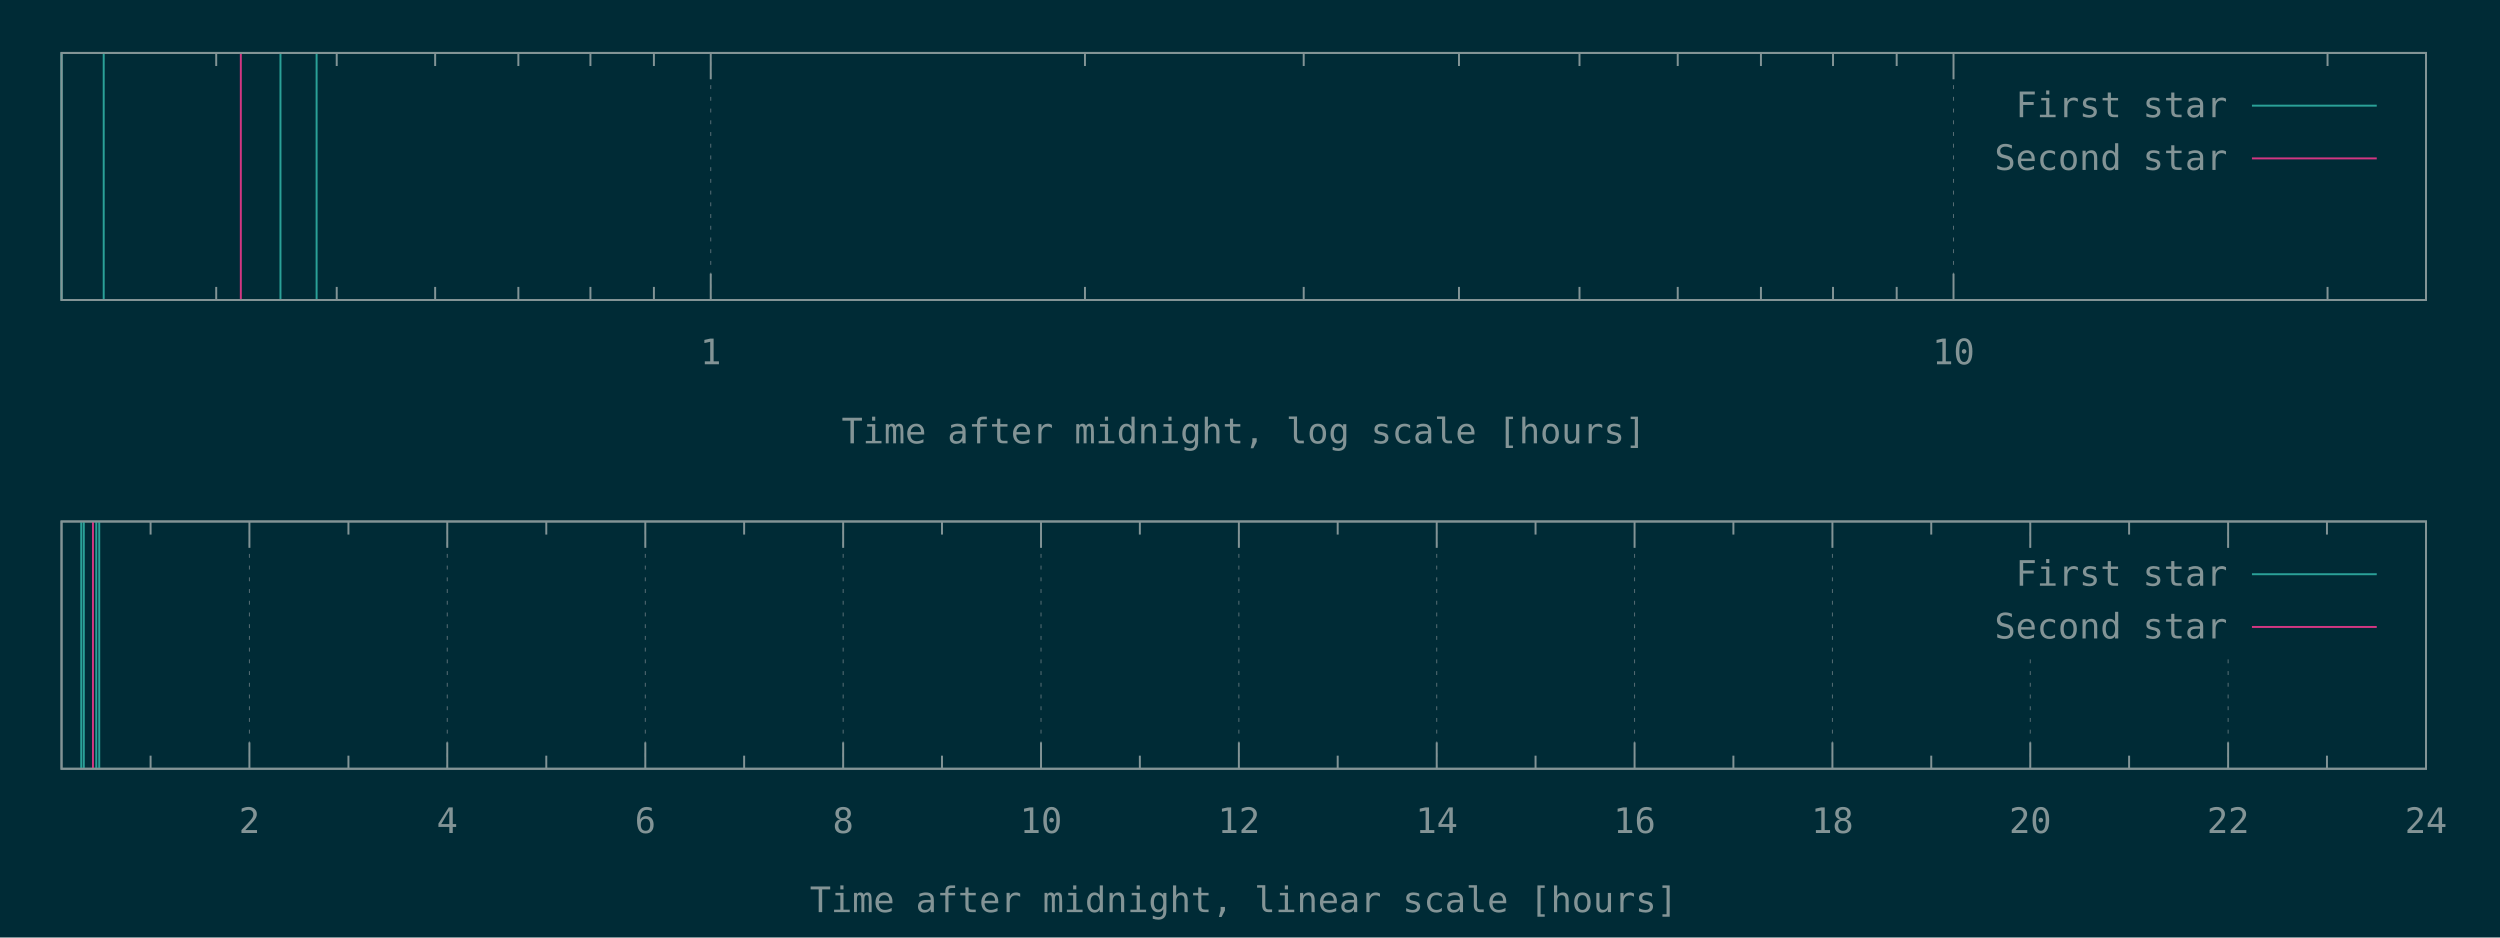
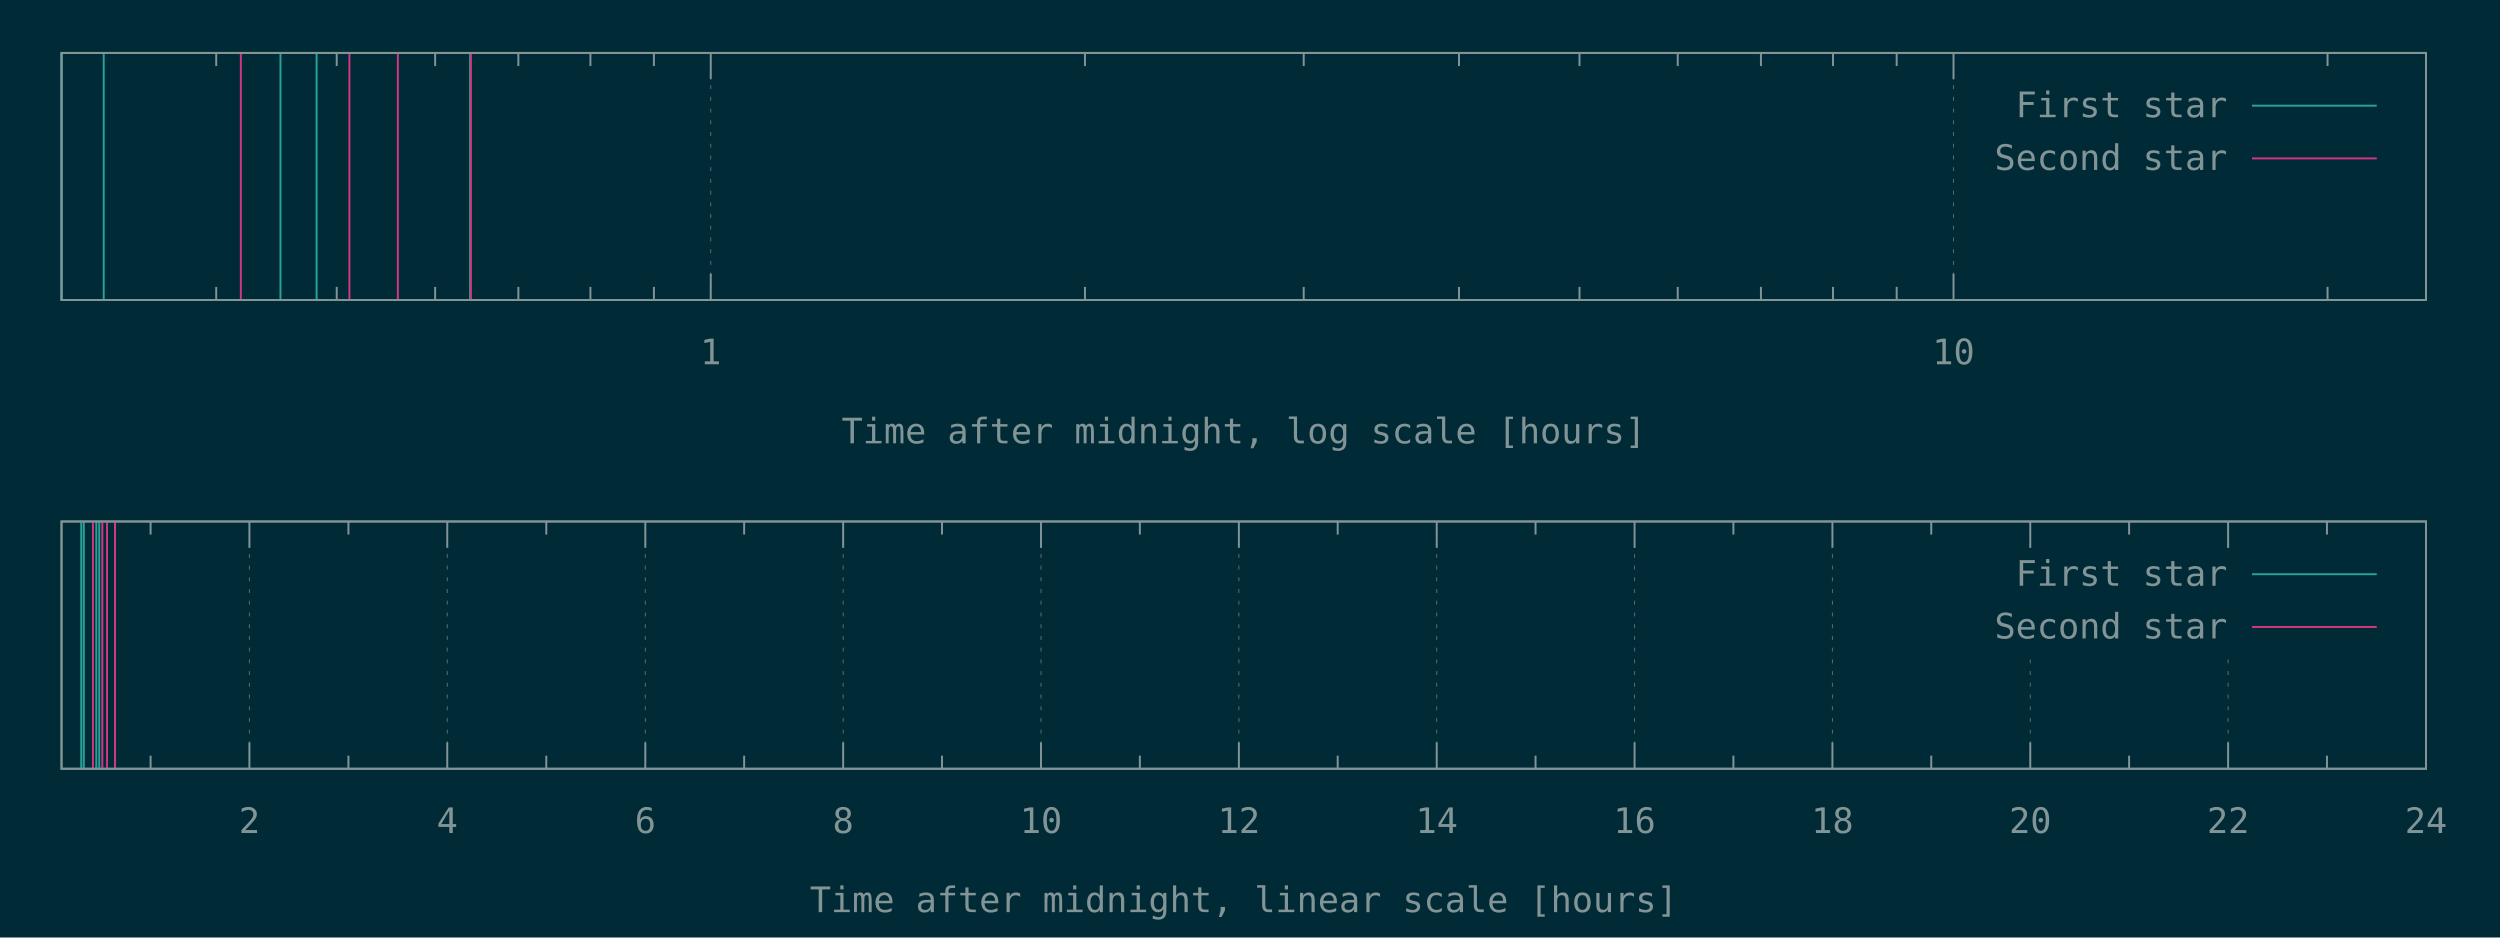
<svg xmlns="http://www.w3.org/2000/svg" xmlns:xlink="http://www.w3.org/1999/xlink" width="1280" height="480" viewBox="0 0 1280 480">
  <g id="gnuplot_canvas">
    <rect x="0" y="0" width="1280" height="480" fill="#002b36" />
    <defs>
      <circle id="gpDot" r="0.5" stroke-width="0.5" />
      <path id="gpPt0" stroke-width="0.148" stroke="currentColor" d="M-1,0 h2 M0,-1 v2" />
      <path id="gpPt1" stroke-width="0.148" stroke="currentColor" d="M-1,-1 L1,1 M1,-1 L-1,1" />
      <path id="gpPt2" stroke-width="0.148" stroke="currentColor" d="M-1,0 L1,0 M0,-1 L0,1 M-1,-1 L1,1 M-1,1 L1,-1" />
      <rect id="gpPt3" stroke-width="0.148" stroke="currentColor" x="-1" y="-1" width="2" height="2" />
      <rect id="gpPt4" stroke-width="0.148" stroke="currentColor" fill="currentColor" x="-1" y="-1" width="2" height="2" />
      <circle id="gpPt5" stroke-width="0.148" stroke="currentColor" cx="0" cy="0" r="1" />
      <use xlink:href="#gpPt5" id="gpPt6" fill="currentColor" stroke="none" />
      <path id="gpPt7" stroke-width="0.148" stroke="currentColor" d="M0,-1.33 L-1.33,0.67 L1.33,0.67 z" />
      <use xlink:href="#gpPt7" id="gpPt8" fill="currentColor" stroke="none" />
      <use xlink:href="#gpPt7" id="gpPt9" stroke="currentColor" transform="rotate(180)" />
      <use xlink:href="#gpPt9" id="gpPt10" fill="currentColor" stroke="none" />
      <use xlink:href="#gpPt3" id="gpPt11" stroke="currentColor" transform="rotate(45)" />
      <use xlink:href="#gpPt11" id="gpPt12" fill="currentColor" stroke="none" />
      <path id="gpPt13" stroke-width="0.148" stroke="currentColor" d="M0,1.330 L1.265,0.411 L0.782,-1.067 L-0.782,-1.076 L-1.265,0.411 z" />
      <use xlink:href="#gpPt13" id="gpPt14" fill="currentColor" stroke="none" />
      <filter id="textbox" filterUnits="objectBoundingBox" x="0" y="0" height="1" width="1">
        <feFlood flood-color="#002B36" flood-opacity="1" result="bgnd" />
        <feComposite in="SourceGraphic" in2="bgnd" operator="atop" />
      </filter>
      <filter id="greybox" filterUnits="objectBoundingBox" x="0" y="0" height="1" width="1">
        <feFlood flood-color="lightgrey" flood-opacity="1" result="grey" />
        <feComposite in="SourceGraphic" in2="grey" operator="atop" />
      </filter>
    </defs>
    <g fill="none" color="#002B36" stroke="currentColor" stroke-width="1.00" stroke-linecap="butt" stroke-linejoin="miter">
</g>
    <g fill="none" color="black" stroke="currentColor" stroke-width="1.00" stroke-linecap="butt" stroke-linejoin="miter">
      <path stroke="rgb(131, 148, 150)" d="M110.7,153.6 L110.7,146.9 M110.7,27.1 L110.7,33.8 M172.4,153.6 L172.4,146.9 M172.4,27.1 L172.4,33.8   M222.8,153.6 L222.8,146.9 M222.8,27.1 L222.8,33.8 M265.4,153.6 L265.4,146.9 M265.4,27.1 L265.4,33.8   M302.3,153.6 L302.3,146.9 M302.3,27.1 L302.3,33.8 M334.8,153.6 L334.8,146.9 M334.8,27.1 L334.8,33.8    " />
    </g>
    <g fill="none" color="black" stroke="rgb(131, 148, 150)" stroke-width="0.50" stroke-linecap="butt" stroke-linejoin="miter">
</g>
    <g fill="none" color="gray" stroke="currentColor" stroke-width="0.50" stroke-linecap="butt" stroke-linejoin="miter">
      <path stroke="rgb( 88, 110, 117)" stroke-dasharray="2,4" class="gridline" d="M363.9,153.6 L363.9,27.1  " />
    </g>
    <g fill="none" color="gray" stroke="rgb( 88, 110, 117)" stroke-width="1.00" stroke-linecap="butt" stroke-linejoin="miter">
</g>
    <g fill="none" color="black" stroke="currentColor" stroke-width="1.00" stroke-linecap="butt" stroke-linejoin="miter">
      <path stroke="rgb(131, 148, 150)" d="M363.9,153.6 L363.9,140.1 M363.9,27.1 L363.9,40.6  " />
      <g transform="translate(363.9,186.5)" stroke="none" fill="rgb(131,148,150)" font-family="Inconsolata" font-size="18.00" text-anchor="middle">
        <text>
          <tspan font-family="Inconsolata"> 1</tspan>
        </text>
      </g>
    </g>
    <g fill="none" color="black" stroke="currentColor" stroke-width="1.00" stroke-linecap="butt" stroke-linejoin="miter">
      <path stroke="rgb(131, 148, 150)" d="M555.5,153.6 L555.5,146.9 M555.5,27.1 L555.5,33.8 M667.5,153.6 L667.5,146.9 M667.5,27.1 L667.5,33.8   M747.0,153.6 L747.0,146.9 M747.0,27.1 L747.0,33.8 M808.7,153.6 L808.7,146.9 M808.7,27.1 L808.7,33.8   M859.0,153.6 L859.0,146.9 M859.0,27.1 L859.0,33.8 M901.6,153.6 L901.6,146.9 M901.6,27.1 L901.6,33.8   M938.5,153.6 L938.5,146.9 M938.5,27.1 L938.5,33.8 M971.1,153.6 L971.1,146.9 M971.1,27.1 L971.1,33.8    " />
    </g>
    <g fill="none" color="black" stroke="rgb(131, 148, 150)" stroke-width="0.50" stroke-linecap="butt" stroke-linejoin="miter">
</g>
    <g fill="none" color="gray" stroke="currentColor" stroke-width="0.50" stroke-linecap="butt" stroke-linejoin="miter">
      <path stroke="rgb( 88, 110, 117)" stroke-dasharray="2,4" class="gridline" d="M1000.2,153.6 L1000.2,27.1  " />
    </g>
    <g fill="none" color="gray" stroke="rgb( 88, 110, 117)" stroke-width="1.00" stroke-linecap="butt" stroke-linejoin="miter">
</g>
    <g fill="none" color="black" stroke="currentColor" stroke-width="1.00" stroke-linecap="butt" stroke-linejoin="miter">
      <path stroke="rgb(131, 148, 150)" d="M1000.2,153.6 L1000.2,140.1 M1000.2,27.1 L1000.2,40.6  " />
      <g transform="translate(1000.2,186.5)" stroke="none" fill="rgb(131,148,150)" font-family="Inconsolata" font-size="18.00" text-anchor="middle">
        <text>
          <tspan font-family="Inconsolata"> 10</tspan>
        </text>
      </g>
    </g>
    <g fill="none" color="black" stroke="currentColor" stroke-width="1.00" stroke-linecap="butt" stroke-linejoin="miter">
      <path stroke="rgb(131, 148, 150)" d="M1191.7,153.6 L1191.7,146.9 M1191.7,27.1 L1191.7,33.8  " />
    </g>
    <g fill="none" color="black" stroke="currentColor" stroke-width="1.00" stroke-linecap="butt" stroke-linejoin="miter">
      <path stroke="rgb(131, 148, 150)" d="M31.5,27.1 L31.5,153.6 L1242.1,153.6 L1242.1,27.1 L31.5,27.1 Z  " />
    </g>
    <g fill="none" color="black" stroke="currentColor" stroke-width="1.00" stroke-linecap="butt" stroke-linejoin="miter">
      <g transform="translate(636.8,227.0)" stroke="none" fill="rgb(131,148,150)" font-family="Inconsolata" font-size="18.00" text-anchor="middle">
        <text>
          <tspan font-family="Inconsolata">Time after midnight, log scale [hours]</tspan>
        </text>
      </g>
    </g>
    <g fill="none" color="black" stroke="currentColor" stroke-width="1.00" stroke-linecap="butt" stroke-linejoin="miter">
</g>
    <g id="gnuplot_plot_1a">
      <g fill="none" color="black" stroke="currentColor" stroke-width="1.00" stroke-linecap="butt" stroke-linejoin="miter">
-         <path stroke="rgb( 42, 161, 152)" d="M31.5,153.6 L31.5,27.1 M53.1,153.6 L53.1,27.1 M143.6,153.6 L143.6,27.1 M162.1,153.6 L162.1,27.1    " />
+         <path stroke="rgb( 42, 161, 152)" d="M31.5,153.6 L31.5,27.1 M53.1,153.6 L53.1,27.1 M143.6,153.6 L143.6,27.1 M162.1,153.6 L162.1,27.1   M240.7,153.6 L240.7,27.1  " />
      </g>
    </g>
    <g id="gnuplot_plot_2a">
      <g fill="none" color="black" stroke="currentColor" stroke-width="1.00" stroke-linecap="butt" stroke-linejoin="miter">
-         <path stroke="rgb(211,  54, 130)" d="M123.3,153.6 L123.3,27.1  " />
+         <path stroke="rgb(211,  54, 130)" d="M123.3,153.6 L123.3,27.1 M178.9,153.6 L178.9,27.1 M203.7,153.6 L203.7,27.1 M241.1,153.6 L241.1,27.1    " />
      </g>
    </g>
    <g stroke="none" shape-rendering="crispEdges">
      <polygon fill="#002B36" points="1001.8,94.6 1229.5,94.6 1229.5,40.6 1001.8,40.6 " />
    </g>
    <g id="gnuplot_plot_1a">
      <g fill="none" color="black" stroke="currentColor" stroke-width="1.00" stroke-linecap="butt" stroke-linejoin="miter">
        <g transform="translate(1140.4,60.0)" stroke="none" fill="rgb(131,148,150)" font-family="Inconsolata" font-size="18.00" text-anchor="end">
          <text>
            <tspan font-family="Inconsolata">First star</tspan>
          </text>
        </g>
      </g>
      <g fill="none" color="black" stroke="currentColor" stroke-width="1.00" stroke-linecap="butt" stroke-linejoin="miter">
        <path stroke="rgb( 42, 161, 152)" d="M1153.0,54.1 L1216.9,54.1  " />
      </g>
    </g>
    <g id="gnuplot_plot_2a">
      <g fill="none" color="black" stroke="currentColor" stroke-width="1.00" stroke-linecap="butt" stroke-linejoin="miter">
        <g transform="translate(1140.4,87.0)" stroke="none" fill="rgb(131,148,150)" font-family="Inconsolata" font-size="18.00" text-anchor="end">
          <text>
            <tspan font-family="Inconsolata">Second star</tspan>
          </text>
        </g>
      </g>
      <g fill="none" color="black" stroke="currentColor" stroke-width="1.00" stroke-linecap="butt" stroke-linejoin="miter">
        <path stroke="rgb(211,  54, 130)" d="M1153.0,81.1 L1216.9,81.1  " />
      </g>
    </g>
    <g fill="none" color="#002B36" stroke="rgb(211,  54, 130)" stroke-width="2.00" stroke-linecap="butt" stroke-linejoin="miter">
</g>
    <g fill="none" color="black" stroke="currentColor" stroke-width="2.00" stroke-linecap="butt" stroke-linejoin="miter">
</g>
    <g fill="none" color="black" stroke="black" stroke-width="1.00" stroke-linecap="butt" stroke-linejoin="miter">
</g>
    <g fill="none" color="black" stroke="currentColor" stroke-width="1.00" stroke-linecap="butt" stroke-linejoin="miter">
      <path stroke="rgb(131, 148, 150)" d="M31.5,27.1 L31.5,153.6 L1242.1,153.6 L1242.1,27.1 L31.5,27.1 Z  " />
    </g>
    <g fill="none" color="black" stroke="currentColor" stroke-width="1.00" stroke-linecap="butt" stroke-linejoin="miter">
</g>
    <g fill="none" color="black" stroke="currentColor" stroke-width="1.00" stroke-linecap="butt" stroke-linejoin="miter">
      <path stroke="rgb(131, 148, 150)" d="M77.1,393.6 L77.1,386.9 M77.1,267.0 L77.1,273.7  " />
    </g>
    <g fill="none" color="black" stroke="rgb(131, 148, 150)" stroke-width="0.50" stroke-linecap="butt" stroke-linejoin="miter">
</g>
    <g fill="none" color="gray" stroke="currentColor" stroke-width="0.50" stroke-linecap="butt" stroke-linejoin="miter">
      <path stroke="rgb( 88, 110, 117)" stroke-dasharray="2,4" class="gridline" d="M127.7,393.6 L127.7,267.0  " />
    </g>
    <g fill="none" color="gray" stroke="rgb( 88, 110, 117)" stroke-width="1.00" stroke-linecap="butt" stroke-linejoin="miter">
</g>
    <g fill="none" color="black" stroke="currentColor" stroke-width="1.00" stroke-linecap="butt" stroke-linejoin="miter">
      <path stroke="rgb(131, 148, 150)" d="M127.7,393.6 L127.7,380.1 M127.7,267.0 L127.7,280.5  " />
      <g transform="translate(127.7,426.5)" stroke="none" fill="rgb(131,148,150)" font-family="Inconsolata" font-size="18.00" text-anchor="middle">
        <text>
          <tspan font-family="Inconsolata"> 2</tspan>
        </text>
      </g>
    </g>
    <g fill="none" color="black" stroke="currentColor" stroke-width="1.00" stroke-linecap="butt" stroke-linejoin="miter">
      <path stroke="rgb(131, 148, 150)" d="M178.4,393.6 L178.4,386.9 M178.4,267.0 L178.4,273.7  " />
    </g>
    <g fill="none" color="black" stroke="rgb(131, 148, 150)" stroke-width="0.50" stroke-linecap="butt" stroke-linejoin="miter">
</g>
    <g fill="none" color="gray" stroke="currentColor" stroke-width="0.50" stroke-linecap="butt" stroke-linejoin="miter">
      <path stroke="rgb( 88, 110, 117)" stroke-dasharray="2,4" class="gridline" d="M229.0,393.6 L229.0,267.0  " />
    </g>
    <g fill="none" color="gray" stroke="rgb( 88, 110, 117)" stroke-width="1.00" stroke-linecap="butt" stroke-linejoin="miter">
</g>
    <g fill="none" color="black" stroke="currentColor" stroke-width="1.00" stroke-linecap="butt" stroke-linejoin="miter">
      <path stroke="rgb(131, 148, 150)" d="M229.0,393.6 L229.0,380.1 M229.0,267.0 L229.0,280.5  " />
      <g transform="translate(229.0,426.5)" stroke="none" fill="rgb(131,148,150)" font-family="Inconsolata" font-size="18.00" text-anchor="middle">
        <text>
          <tspan font-family="Inconsolata"> 4</tspan>
        </text>
      </g>
    </g>
    <g fill="none" color="black" stroke="currentColor" stroke-width="1.00" stroke-linecap="butt" stroke-linejoin="miter">
      <path stroke="rgb(131, 148, 150)" d="M279.7,393.6 L279.7,386.9 M279.7,267.0 L279.7,273.7  " />
    </g>
    <g fill="none" color="black" stroke="rgb(131, 148, 150)" stroke-width="0.50" stroke-linecap="butt" stroke-linejoin="miter">
</g>
    <g fill="none" color="gray" stroke="currentColor" stroke-width="0.50" stroke-linecap="butt" stroke-linejoin="miter">
      <path stroke="rgb( 88, 110, 117)" stroke-dasharray="2,4" class="gridline" d="M330.4,393.6 L330.4,267.0  " />
    </g>
    <g fill="none" color="gray" stroke="rgb( 88, 110, 117)" stroke-width="1.00" stroke-linecap="butt" stroke-linejoin="miter">
</g>
    <g fill="none" color="black" stroke="currentColor" stroke-width="1.00" stroke-linecap="butt" stroke-linejoin="miter">
      <path stroke="rgb(131, 148, 150)" d="M330.4,393.6 L330.4,380.1 M330.4,267.0 L330.4,280.5  " />
      <g transform="translate(330.4,426.5)" stroke="none" fill="rgb(131,148,150)" font-family="Inconsolata" font-size="18.00" text-anchor="middle">
        <text>
          <tspan font-family="Inconsolata"> 6</tspan>
        </text>
      </g>
    </g>
    <g fill="none" color="black" stroke="currentColor" stroke-width="1.00" stroke-linecap="butt" stroke-linejoin="miter">
      <path stroke="rgb(131, 148, 150)" d="M381.0,393.6 L381.0,386.9 M381.0,267.0 L381.0,273.7  " />
    </g>
    <g fill="none" color="black" stroke="rgb(131, 148, 150)" stroke-width="0.50" stroke-linecap="butt" stroke-linejoin="miter">
</g>
    <g fill="none" color="gray" stroke="currentColor" stroke-width="0.50" stroke-linecap="butt" stroke-linejoin="miter">
      <path stroke="rgb( 88, 110, 117)" stroke-dasharray="2,4" class="gridline" d="M431.7,393.6 L431.7,267.0  " />
    </g>
    <g fill="none" color="gray" stroke="rgb( 88, 110, 117)" stroke-width="1.00" stroke-linecap="butt" stroke-linejoin="miter">
</g>
    <g fill="none" color="black" stroke="currentColor" stroke-width="1.00" stroke-linecap="butt" stroke-linejoin="miter">
      <path stroke="rgb(131, 148, 150)" d="M431.7,393.6 L431.7,380.1 M431.7,267.0 L431.7,280.5  " />
      <g transform="translate(431.7,426.5)" stroke="none" fill="rgb(131,148,150)" font-family="Inconsolata" font-size="18.00" text-anchor="middle">
        <text>
          <tspan font-family="Inconsolata"> 8</tspan>
        </text>
      </g>
    </g>
    <g fill="none" color="black" stroke="currentColor" stroke-width="1.00" stroke-linecap="butt" stroke-linejoin="miter">
      <path stroke="rgb(131, 148, 150)" d="M482.3,393.6 L482.3,386.9 M482.3,267.0 L482.3,273.7  " />
    </g>
    <g fill="none" color="black" stroke="rgb(131, 148, 150)" stroke-width="0.50" stroke-linecap="butt" stroke-linejoin="miter">
</g>
    <g fill="none" color="gray" stroke="currentColor" stroke-width="0.50" stroke-linecap="butt" stroke-linejoin="miter">
      <path stroke="rgb( 88, 110, 117)" stroke-dasharray="2,4" class="gridline" d="M533.0,393.6 L533.0,267.0  " />
    </g>
    <g fill="none" color="gray" stroke="rgb( 88, 110, 117)" stroke-width="1.00" stroke-linecap="butt" stroke-linejoin="miter">
</g>
    <g fill="none" color="black" stroke="currentColor" stroke-width="1.00" stroke-linecap="butt" stroke-linejoin="miter">
      <path stroke="rgb(131, 148, 150)" d="M533.0,393.6 L533.0,380.1 M533.0,267.0 L533.0,280.5  " />
      <g transform="translate(533.0,426.5)" stroke="none" fill="rgb(131,148,150)" font-family="Inconsolata" font-size="18.00" text-anchor="middle">
        <text>
          <tspan font-family="Inconsolata"> 10</tspan>
        </text>
      </g>
    </g>
    <g fill="none" color="black" stroke="currentColor" stroke-width="1.00" stroke-linecap="butt" stroke-linejoin="miter">
      <path stroke="rgb(131, 148, 150)" d="M583.6,393.6 L583.6,386.9 M583.6,267.0 L583.6,273.7  " />
    </g>
    <g fill="none" color="black" stroke="rgb(131, 148, 150)" stroke-width="0.50" stroke-linecap="butt" stroke-linejoin="miter">
</g>
    <g fill="none" color="gray" stroke="currentColor" stroke-width="0.50" stroke-linecap="butt" stroke-linejoin="miter">
      <path stroke="rgb( 88, 110, 117)" stroke-dasharray="2,4" class="gridline" d="M634.3,393.6 L634.3,267.0  " />
    </g>
    <g fill="none" color="gray" stroke="rgb( 88, 110, 117)" stroke-width="1.00" stroke-linecap="butt" stroke-linejoin="miter">
</g>
    <g fill="none" color="black" stroke="currentColor" stroke-width="1.00" stroke-linecap="butt" stroke-linejoin="miter">
      <path stroke="rgb(131, 148, 150)" d="M634.3,393.6 L634.3,380.1 M634.3,267.0 L634.3,280.5  " />
      <g transform="translate(634.3,426.5)" stroke="none" fill="rgb(131,148,150)" font-family="Inconsolata" font-size="18.00" text-anchor="middle">
        <text>
          <tspan font-family="Inconsolata"> 12</tspan>
        </text>
      </g>
    </g>
    <g fill="none" color="black" stroke="currentColor" stroke-width="1.00" stroke-linecap="butt" stroke-linejoin="miter">
      <path stroke="rgb(131, 148, 150)" d="M684.9,393.6 L684.9,386.9 M684.9,267.0 L684.9,273.7  " />
    </g>
    <g fill="none" color="black" stroke="rgb(131, 148, 150)" stroke-width="0.50" stroke-linecap="butt" stroke-linejoin="miter">
</g>
    <g fill="none" color="gray" stroke="currentColor" stroke-width="0.50" stroke-linecap="butt" stroke-linejoin="miter">
      <path stroke="rgb( 88, 110, 117)" stroke-dasharray="2,4" class="gridline" d="M735.6,393.6 L735.6,267.0  " />
    </g>
    <g fill="none" color="gray" stroke="rgb( 88, 110, 117)" stroke-width="1.00" stroke-linecap="butt" stroke-linejoin="miter">
</g>
    <g fill="none" color="black" stroke="currentColor" stroke-width="1.00" stroke-linecap="butt" stroke-linejoin="miter">
      <path stroke="rgb(131, 148, 150)" d="M735.6,393.6 L735.6,380.1 M735.6,267.0 L735.6,280.5  " />
      <g transform="translate(735.6,426.5)" stroke="none" fill="rgb(131,148,150)" font-family="Inconsolata" font-size="18.00" text-anchor="middle">
        <text>
          <tspan font-family="Inconsolata"> 14</tspan>
        </text>
      </g>
    </g>
    <g fill="none" color="black" stroke="currentColor" stroke-width="1.00" stroke-linecap="butt" stroke-linejoin="miter">
      <path stroke="rgb(131, 148, 150)" d="M786.2,393.6 L786.2,386.9 M786.2,267.0 L786.2,273.7  " />
    </g>
    <g fill="none" color="black" stroke="rgb(131, 148, 150)" stroke-width="0.50" stroke-linecap="butt" stroke-linejoin="miter">
</g>
    <g fill="none" color="gray" stroke="currentColor" stroke-width="0.50" stroke-linecap="butt" stroke-linejoin="miter">
      <path stroke="rgb( 88, 110, 117)" stroke-dasharray="2,4" class="gridline" d="M836.9,393.6 L836.9,267.0  " />
    </g>
    <g fill="none" color="gray" stroke="rgb( 88, 110, 117)" stroke-width="1.00" stroke-linecap="butt" stroke-linejoin="miter">
</g>
    <g fill="none" color="black" stroke="currentColor" stroke-width="1.00" stroke-linecap="butt" stroke-linejoin="miter">
      <path stroke="rgb(131, 148, 150)" d="M836.9,393.6 L836.9,380.1 M836.9,267.0 L836.9,280.5  " />
      <g transform="translate(836.9,426.5)" stroke="none" fill="rgb(131,148,150)" font-family="Inconsolata" font-size="18.00" text-anchor="middle">
        <text>
          <tspan font-family="Inconsolata"> 16</tspan>
        </text>
      </g>
    </g>
    <g fill="none" color="black" stroke="currentColor" stroke-width="1.00" stroke-linecap="butt" stroke-linejoin="miter">
      <path stroke="rgb(131, 148, 150)" d="M887.5,393.6 L887.5,386.9 M887.5,267.0 L887.5,273.7  " />
    </g>
    <g fill="none" color="black" stroke="rgb(131, 148, 150)" stroke-width="0.50" stroke-linecap="butt" stroke-linejoin="miter">
</g>
    <g fill="none" color="gray" stroke="currentColor" stroke-width="0.50" stroke-linecap="butt" stroke-linejoin="miter">
      <path stroke="rgb( 88, 110, 117)" stroke-dasharray="2,4" class="gridline" d="M938.2,393.6 L938.2,267.0  " />
    </g>
    <g fill="none" color="gray" stroke="rgb( 88, 110, 117)" stroke-width="1.00" stroke-linecap="butt" stroke-linejoin="miter">
</g>
    <g fill="none" color="black" stroke="currentColor" stroke-width="1.00" stroke-linecap="butt" stroke-linejoin="miter">
      <path stroke="rgb(131, 148, 150)" d="M938.2,393.6 L938.2,380.1 M938.2,267.0 L938.2,280.5  " />
      <g transform="translate(938.2,426.5)" stroke="none" fill="rgb(131,148,150)" font-family="Inconsolata" font-size="18.00" text-anchor="middle">
        <text>
          <tspan font-family="Inconsolata"> 18</tspan>
        </text>
      </g>
    </g>
    <g fill="none" color="black" stroke="currentColor" stroke-width="1.00" stroke-linecap="butt" stroke-linejoin="miter">
      <path stroke="rgb(131, 148, 150)" d="M988.8,393.6 L988.8,386.9 M988.8,267.0 L988.8,273.7  " />
    </g>
    <g fill="none" color="black" stroke="rgb(131, 148, 150)" stroke-width="0.50" stroke-linecap="butt" stroke-linejoin="miter">
</g>
    <g fill="none" color="gray" stroke="currentColor" stroke-width="0.50" stroke-linecap="butt" stroke-linejoin="miter">
      <path stroke="rgb( 88, 110, 117)" stroke-dasharray="2,4" class="gridline" d="M1039.5,393.6 L1039.5,334.5 M1039.5,280.5 L1039.5,267.0  " />
    </g>
    <g fill="none" color="gray" stroke="rgb( 88, 110, 117)" stroke-width="1.00" stroke-linecap="butt" stroke-linejoin="miter">
</g>
    <g fill="none" color="black" stroke="currentColor" stroke-width="1.00" stroke-linecap="butt" stroke-linejoin="miter">
      <path stroke="rgb(131, 148, 150)" d="M1039.5,393.6 L1039.5,380.1 M1039.5,267.0 L1039.5,280.5  " />
      <g transform="translate(1039.5,426.5)" stroke="none" fill="rgb(131,148,150)" font-family="Inconsolata" font-size="18.00" text-anchor="middle">
        <text>
          <tspan font-family="Inconsolata"> 20</tspan>
        </text>
      </g>
    </g>
    <g fill="none" color="black" stroke="currentColor" stroke-width="1.00" stroke-linecap="butt" stroke-linejoin="miter">
      <path stroke="rgb(131, 148, 150)" d="M1090.1,393.6 L1090.1,386.9 M1090.1,267.0 L1090.1,273.7  " />
    </g>
    <g fill="none" color="black" stroke="rgb(131, 148, 150)" stroke-width="0.50" stroke-linecap="butt" stroke-linejoin="miter">
</g>
    <g fill="none" color="gray" stroke="currentColor" stroke-width="0.50" stroke-linecap="butt" stroke-linejoin="miter">
      <path stroke="rgb( 88, 110, 117)" stroke-dasharray="2,4" class="gridline" d="M1140.8,393.6 L1140.8,334.5 M1140.8,280.5 L1140.8,267.0  " />
    </g>
    <g fill="none" color="gray" stroke="rgb( 88, 110, 117)" stroke-width="1.00" stroke-linecap="butt" stroke-linejoin="miter">
</g>
    <g fill="none" color="black" stroke="currentColor" stroke-width="1.00" stroke-linecap="butt" stroke-linejoin="miter">
      <path stroke="rgb(131, 148, 150)" d="M1140.8,393.6 L1140.8,380.1 M1140.8,267.0 L1140.8,280.5  " />
      <g transform="translate(1140.8,426.5)" stroke="none" fill="rgb(131,148,150)" font-family="Inconsolata" font-size="18.00" text-anchor="middle">
        <text>
          <tspan font-family="Inconsolata"> 22</tspan>
        </text>
      </g>
    </g>
    <g fill="none" color="black" stroke="currentColor" stroke-width="1.00" stroke-linecap="butt" stroke-linejoin="miter">
      <path stroke="rgb(131, 148, 150)" d="M1191.4,393.6 L1191.4,386.9 M1191.4,267.0 L1191.4,273.7  " />
    </g>
    <g fill="none" color="black" stroke="rgb(131, 148, 150)" stroke-width="0.50" stroke-linecap="butt" stroke-linejoin="miter">
</g>
    <g fill="none" color="gray" stroke="currentColor" stroke-width="0.50" stroke-linecap="butt" stroke-linejoin="miter">
      <path stroke="rgb( 88, 110, 117)" stroke-dasharray="2,4" class="gridline" d="M1242.1,393.6 L1242.1,267.0  " />
    </g>
    <g fill="none" color="gray" stroke="rgb( 88, 110, 117)" stroke-width="1.00" stroke-linecap="butt" stroke-linejoin="miter">
</g>
    <g fill="none" color="black" stroke="currentColor" stroke-width="1.00" stroke-linecap="butt" stroke-linejoin="miter">
      <path stroke="rgb(131, 148, 150)" d="M1242.1,393.6 L1242.1,380.1 M1242.1,267.0 L1242.1,280.5  " />
      <g transform="translate(1242.1,426.5)" stroke="none" fill="rgb(131,148,150)" font-family="Inconsolata" font-size="18.00" text-anchor="middle">
        <text>
          <tspan font-family="Inconsolata"> 24</tspan>
        </text>
      </g>
    </g>
    <g fill="none" color="black" stroke="currentColor" stroke-width="1.00" stroke-linecap="butt" stroke-linejoin="miter">
</g>
    <g fill="none" color="black" stroke="currentColor" stroke-width="1.00" stroke-linecap="butt" stroke-linejoin="miter">
      <path stroke="rgb(131, 148, 150)" d="M31.5,267.0 L31.5,393.6 L1242.1,393.6 L1242.1,267.0 L31.5,267.0 Z  " />
    </g>
    <g fill="none" color="black" stroke="currentColor" stroke-width="1.00" stroke-linecap="butt" stroke-linejoin="miter">
      <g transform="translate(636.8,467.0)" stroke="none" fill="rgb(131,148,150)" font-family="Inconsolata" font-size="18.00" text-anchor="middle">
        <text>
          <tspan font-family="Inconsolata">Time after midnight, linear scale [hours]</tspan>
        </text>
      </g>
    </g>
    <g fill="none" color="black" stroke="currentColor" stroke-width="1.00" stroke-linecap="butt" stroke-linejoin="miter">
</g>
    <g id="gnuplot_plot_1b">
      <g fill="none" color="black" stroke="currentColor" stroke-width="1.00" stroke-linecap="butt" stroke-linejoin="miter">
-         <path stroke="rgb( 42, 161, 152)" d="M41.6,393.6 L41.6,267.0 M42.9,393.6 L42.9,267.0 M49.3,393.6 L49.3,267.0 M50.8,393.6 L50.8,267.0    " />
+         <path stroke="rgb( 42, 161, 152)" d="M41.6,393.6 L41.6,267.0 M42.9,393.6 L42.9,267.0 M49.3,393.6 L49.3,267.0 M50.8,393.6 L50.8,267.0   M58.9,393.6 L58.9,267.0  " />
      </g>
    </g>
    <g id="gnuplot_plot_2b">
      <g fill="none" color="black" stroke="currentColor" stroke-width="1.00" stroke-linecap="butt" stroke-linejoin="miter">
-         <path stroke="rgb(211,  54, 130)" d="M47.6,393.6 L47.6,267.0  " />
+         <path stroke="rgb(211,  54, 130)" d="M47.6,393.6 L47.6,267.0 M52.4,393.6 L52.4,267.0 M54.8,393.6 L54.8,267.0 M58.9,393.6 L58.9,267.0    " />
      </g>
    </g>
    <g stroke="none" shape-rendering="crispEdges">
      <polygon fill="#002B36" points="1001.8,334.5 1229.5,334.5 1229.5,280.5 1001.8,280.5 " />
    </g>
    <g id="gnuplot_plot_1b">
      <g fill="none" color="black" stroke="currentColor" stroke-width="1.00" stroke-linecap="butt" stroke-linejoin="miter">
        <g transform="translate(1140.4,299.9)" stroke="none" fill="rgb(131,148,150)" font-family="Inconsolata" font-size="18.00" text-anchor="end">
          <text>
            <tspan font-family="Inconsolata">First star</tspan>
          </text>
        </g>
      </g>
      <g fill="none" color="black" stroke="currentColor" stroke-width="1.00" stroke-linecap="butt" stroke-linejoin="miter">
        <path stroke="rgb( 42, 161, 152)" d="M1153.0,294.0 L1216.9,294.0  " />
      </g>
    </g>
    <g id="gnuplot_plot_2b">
      <g fill="none" color="black" stroke="currentColor" stroke-width="1.00" stroke-linecap="butt" stroke-linejoin="miter">
        <g transform="translate(1140.4,326.9)" stroke="none" fill="rgb(131,148,150)" font-family="Inconsolata" font-size="18.00" text-anchor="end">
          <text>
            <tspan font-family="Inconsolata">Second star</tspan>
          </text>
        </g>
      </g>
      <g fill="none" color="black" stroke="currentColor" stroke-width="1.00" stroke-linecap="butt" stroke-linejoin="miter">
        <path stroke="rgb(211,  54, 130)" d="M1153.0,321.0 L1216.9,321.0  " />
      </g>
    </g>
    <g fill="none" color="#002B36" stroke="rgb(211,  54, 130)" stroke-width="2.00" stroke-linecap="butt" stroke-linejoin="miter">
</g>
    <g fill="none" color="black" stroke="currentColor" stroke-width="2.00" stroke-linecap="butt" stroke-linejoin="miter">
</g>
    <g fill="none" color="black" stroke="black" stroke-width="1.00" stroke-linecap="butt" stroke-linejoin="miter">
</g>
    <g fill="none" color="black" stroke="currentColor" stroke-width="1.00" stroke-linecap="butt" stroke-linejoin="miter">
      <path stroke="rgb(131, 148, 150)" d="M31.5,267.0 L31.5,393.6 L1242.1,393.6 L1242.1,267.0 L31.5,267.0 Z  " />
    </g>
    <g fill="none" color="black" stroke="currentColor" stroke-width="1.00" stroke-linecap="butt" stroke-linejoin="miter">
</g>
  </g>
</svg>
